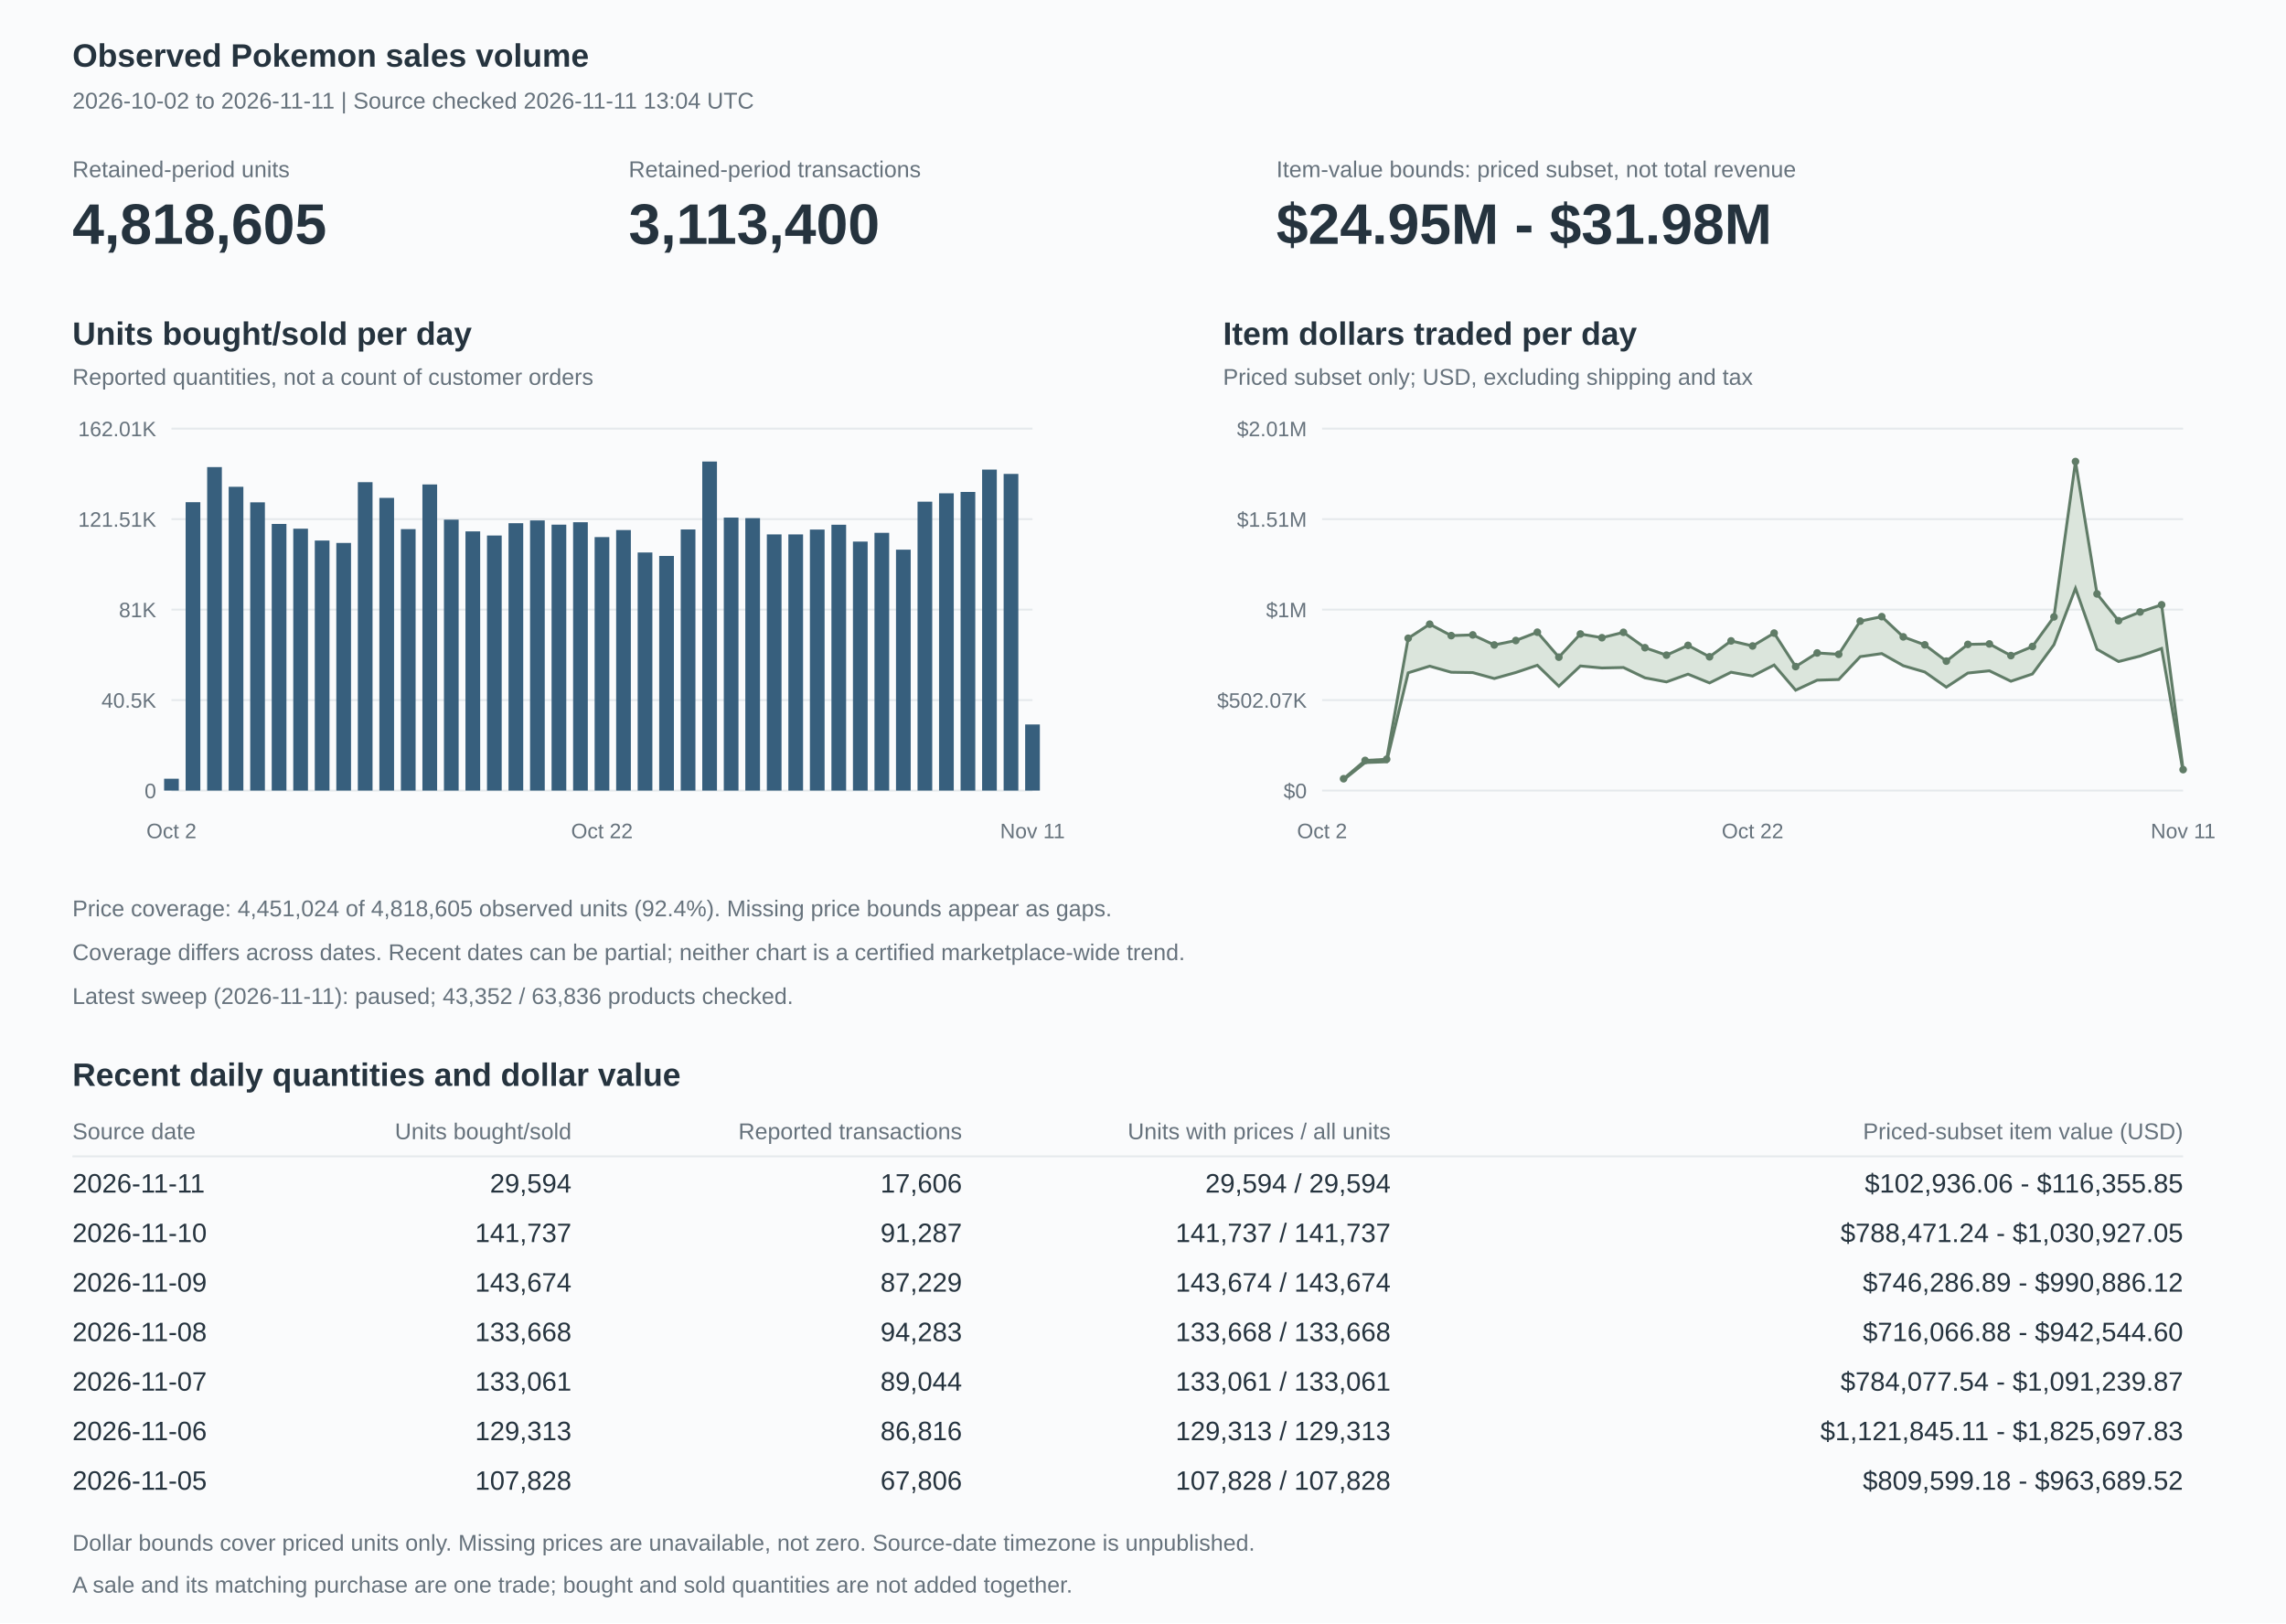
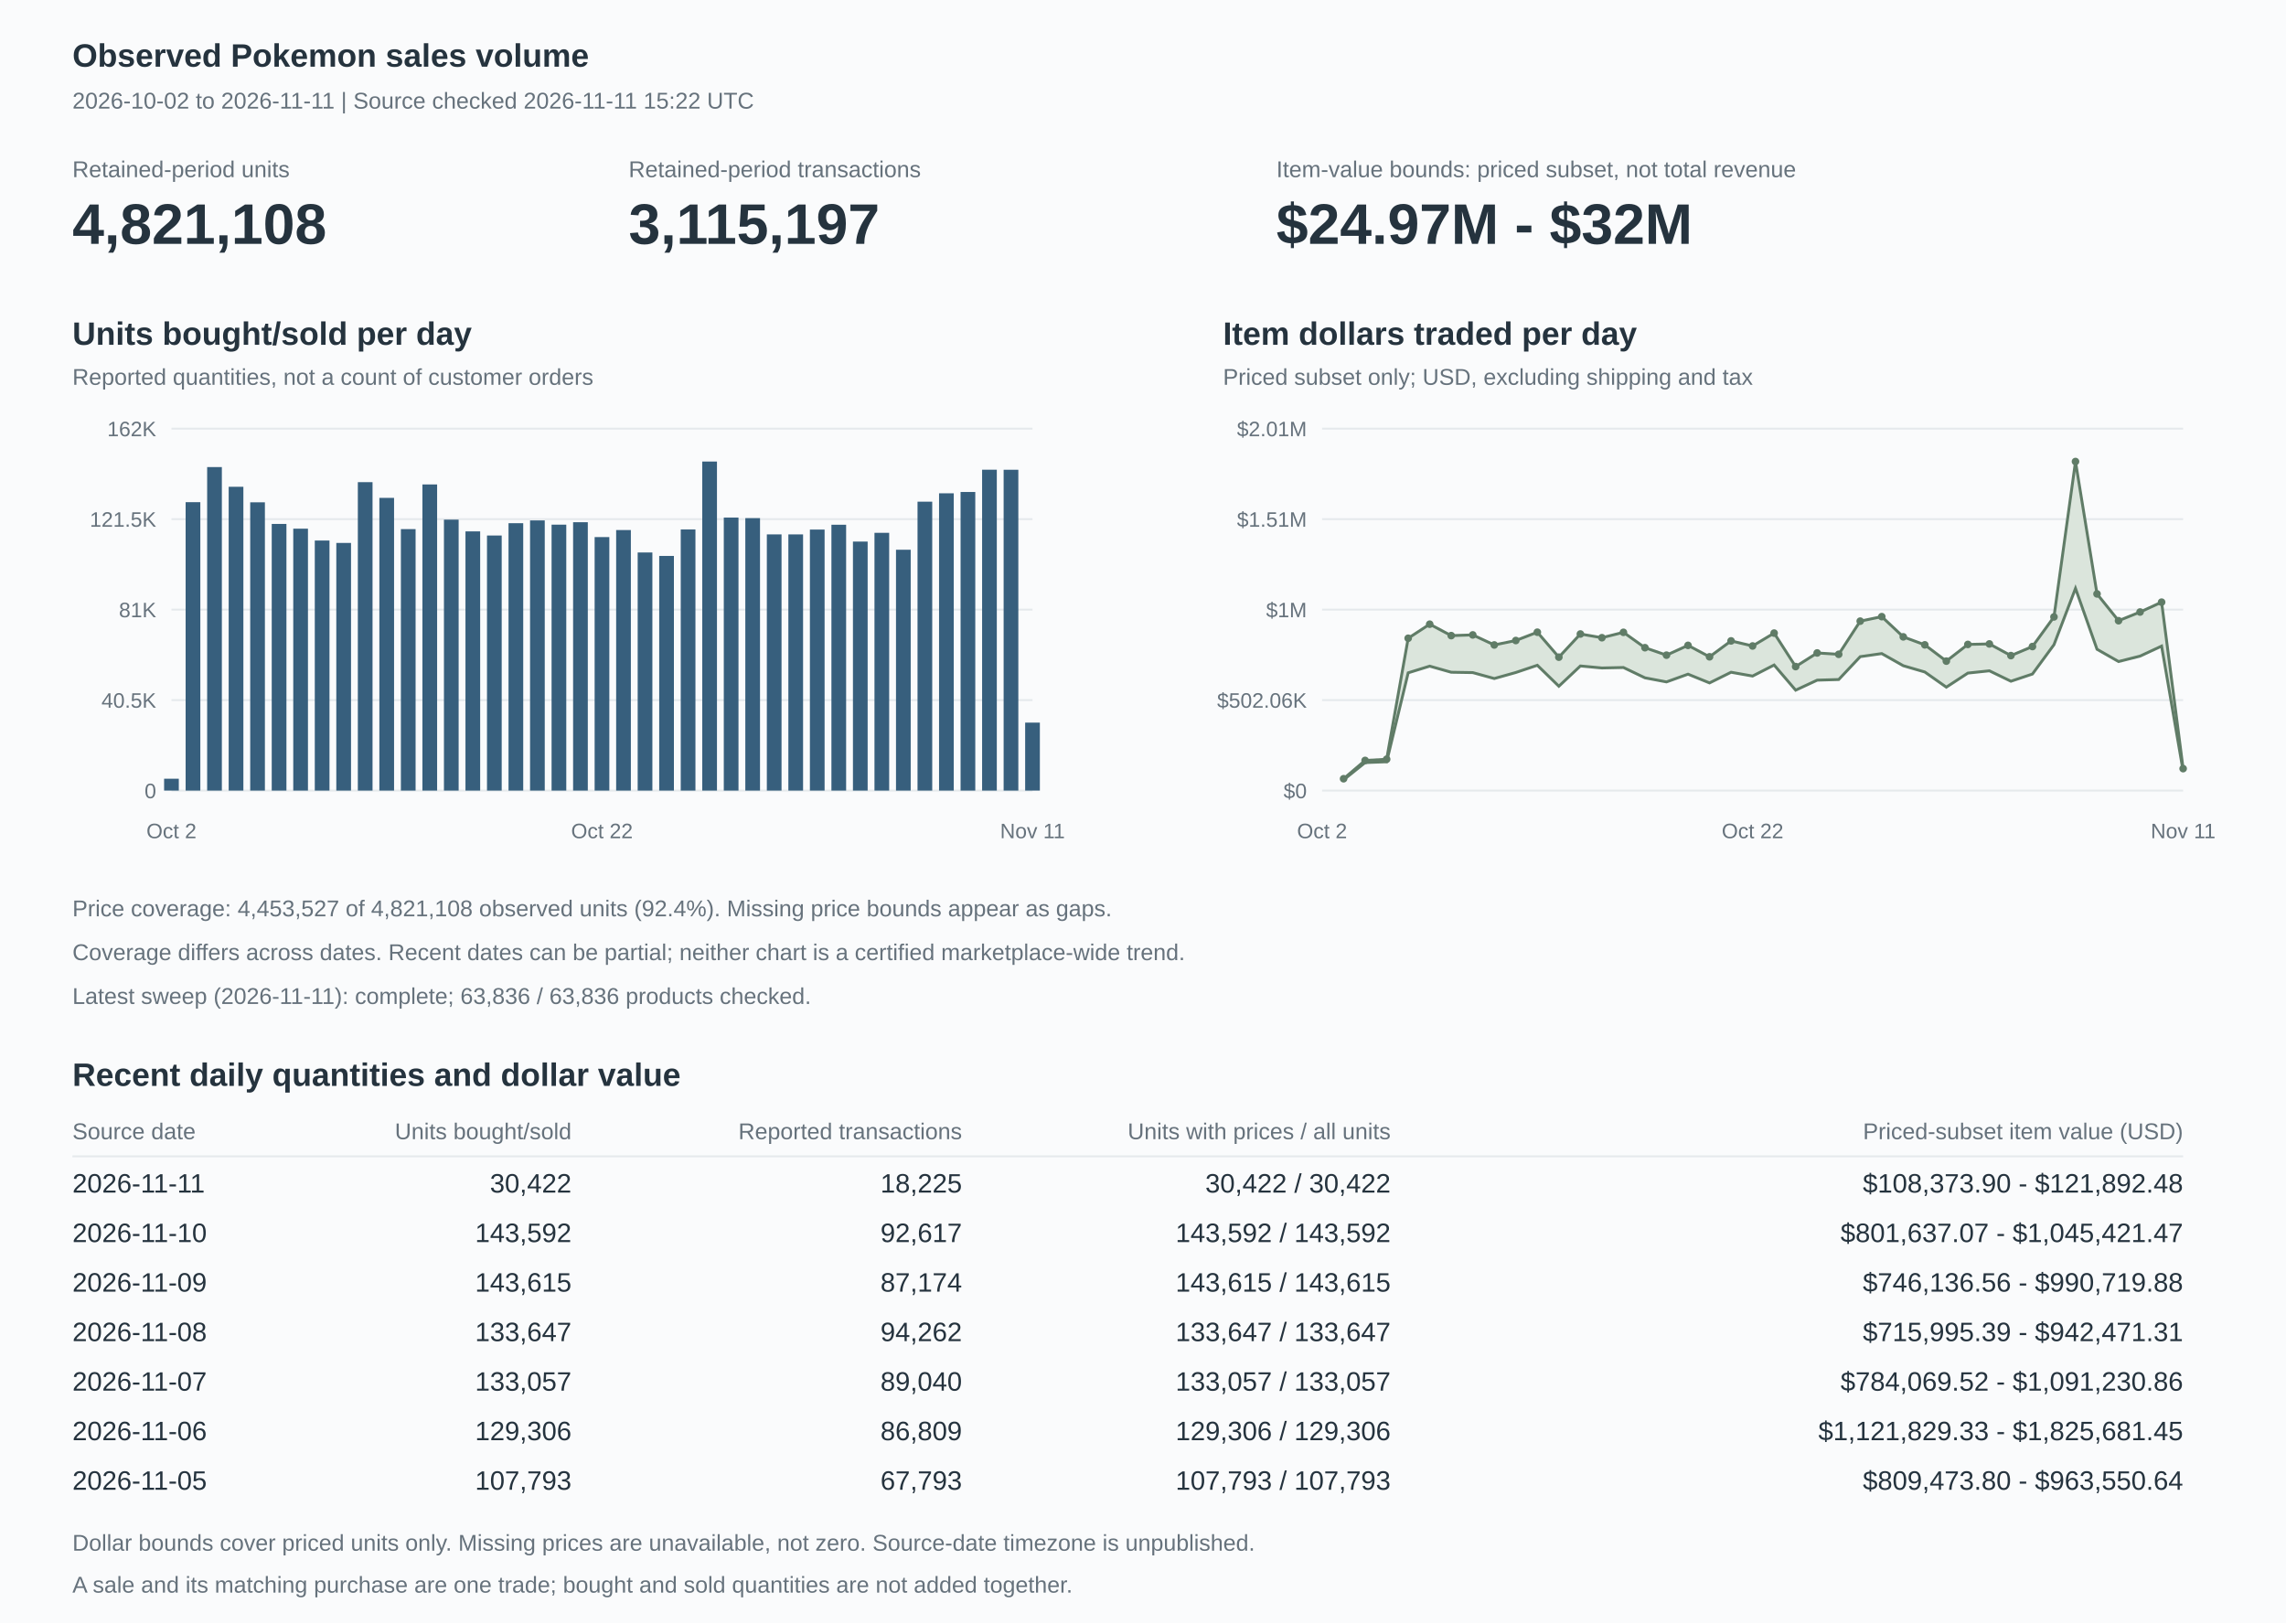
<svg xmlns="http://www.w3.org/2000/svg" width="1200" height="852" viewBox="0 0 1200 852" role="img" aria-labelledby="title description">
  <style>text{font-family:Arial,Helvetica,sans-serif;fill:#25333e;font-size:14px}.heading{font-size:17px;font-weight:600}.muted{fill:#66727c;font-size:12px}.axis{fill:#66727c;font-size:11px}.value{font-size:30px;font-weight:600}.grid{stroke:#e5e9ec;stroke-width:1}</style>
  <rect width="1200" height="852" fill="#fafbfc" />
  <text x="38" y="35" class="heading">Observed Pokemon sales volume</text>
-   <text x="38" y="57" class="muted">2026-10-02 to 2026-11-11 | Source checked 2026-11-11 13:04 UTC</text>
+   <text x="38" y="57" class="muted">2026-10-02 to 2026-11-11 | Source checked 2026-11-11 15:22 UTC</text>
  <text x="38" y="93" class="muted">Retained-period units</text>
-   <text x="38" y="128" class="value">4,818,605</text>
+   <text x="38" y="128" class="value">4,821,108</text>
  <text x="330" y="93" class="muted">Retained-period transactions</text>
-   <text x="330" y="128" class="value">3,113,400</text>
+   <text x="330" y="128" class="value">3,115,197</text>
  <text x="670" y="93" class="muted">Item-value bounds: priced subset, not total revenue</text>
-   <text x="670" y="128" class="value">$24.95M - $31.98M</text>
+   <text x="670" y="128" class="value">$24.97M - $32M</text>
  <text x="38" y="181" class="heading">Units bought/sold per day</text>
  <text x="38" y="202" class="muted">Reported quantities, not a count of customer orders</text>
  <path d="M90,415h452" class="grid" />
  <text x="82" y="419" text-anchor="end" class="axis">0</text>
  <path d="M90,367.5h452" class="grid" />
  <text x="82" y="371.5" text-anchor="end" class="axis">40.5K</text>
  <path d="M90,320h452" class="grid" />
  <text x="82" y="324" text-anchor="end" class="axis">81K</text>
  <path d="M90,272.5h452" class="grid" />
-   <text x="82" y="276.5" text-anchor="end" class="axis">121.51K</text>
+   <text x="82" y="276.5" text-anchor="end" class="axis">121.5K</text>
  <path d="M90,225h452" class="grid" />
-   <text x="82" y="229" text-anchor="end" class="axis">162.01K</text>
+   <text x="82" y="229" text-anchor="end" class="axis">162K</text>
  <rect x="86.141" y="408.77" width="7.717" height="6.23" fill="#375f7d" />
-   <rect x="97.441" y="263.613" width="7.717" height="151.387" fill="#375f7d" />
-   <rect x="108.741" y="245.187" width="7.717" height="169.813" fill="#375f7d" />
-   <rect x="120.041" y="255.529" width="7.717" height="159.471" fill="#375f7d" />
-   <rect x="131.341" y="263.689" width="7.717" height="151.311" fill="#375f7d" />
-   <rect x="142.641" y="275.031" width="7.717" height="139.969" fill="#375f7d" />
-   <rect x="153.941" y="277.522" width="7.717" height="137.478" fill="#375f7d" />
-   <rect x="165.241" y="283.744" width="7.717" height="131.256" fill="#375f7d" />
-   <rect x="176.541" y="285.007" width="7.717" height="129.993" fill="#375f7d" />
-   <rect x="187.841" y="253.105" width="7.717" height="161.895" fill="#375f7d" />
-   <rect x="199.141" y="261.356" width="7.717" height="153.644" fill="#375f7d" />
-   <rect x="210.441" y="277.753" width="7.717" height="137.247" fill="#375f7d" />
-   <rect x="221.741" y="254.302" width="7.717" height="160.698" fill="#375f7d" />
-   <rect x="233.041" y="272.773" width="7.717" height="142.227" fill="#375f7d" />
-   <rect x="244.341" y="278.94" width="7.717" height="136.06" fill="#375f7d" />
-   <rect x="255.641" y="281.11" width="7.717" height="133.89" fill="#375f7d" />
-   <rect x="266.941" y="274.641" width="7.717" height="140.359" fill="#375f7d" />
-   <rect x="278.241" y="273.183" width="7.717" height="141.817" fill="#375f7d" />
-   <rect x="289.541" y="275.41" width="7.717" height="139.59" fill="#375f7d" />
-   <rect x="300.841" y="274.129" width="7.717" height="140.871" fill="#375f7d" />
-   <rect x="312.141" y="281.936" width="7.717" height="133.064" fill="#375f7d" />
-   <rect x="323.441" y="278.239" width="7.717" height="136.761" fill="#375f7d" />
-   <rect x="334.741" y="290.013" width="7.717" height="124.987" fill="#375f7d" />
-   <rect x="346.041" y="291.827" width="7.717" height="123.173" fill="#375f7d" />
+   <rect x="97.441" y="263.606" width="7.717" height="151.394" fill="#375f7d" />
+   <rect x="108.741" y="245.179" width="7.717" height="169.821" fill="#375f7d" />
+   <rect x="120.041" y="255.521" width="7.717" height="159.479" fill="#375f7d" />
+   <rect x="131.341" y="263.682" width="7.717" height="151.318" fill="#375f7d" />
+   <rect x="142.641" y="275.024" width="7.717" height="139.976" fill="#375f7d" />
+   <rect x="153.941" y="277.516" width="7.717" height="137.484" fill="#375f7d" />
+   <rect x="165.241" y="283.737" width="7.717" height="131.263" fill="#375f7d" />
+   <rect x="176.541" y="285.001" width="7.717" height="129.999" fill="#375f7d" />
+   <rect x="187.841" y="253.097" width="7.717" height="161.903" fill="#375f7d" />
+   <rect x="199.141" y="261.349" width="7.717" height="153.651" fill="#375f7d" />
+   <rect x="210.441" y="277.747" width="7.717" height="137.253" fill="#375f7d" />
+   <rect x="221.741" y="254.297" width="7.717" height="160.703" fill="#375f7d" />
+   <rect x="233.041" y="272.768" width="7.717" height="142.232" fill="#375f7d" />
+   <rect x="244.341" y="278.937" width="7.717" height="136.063" fill="#375f7d" />
+   <rect x="255.641" y="281.103" width="7.717" height="133.897" fill="#375f7d" />
+   <rect x="266.941" y="274.639" width="7.717" height="140.361" fill="#375f7d" />
+   <rect x="278.241" y="273.18" width="7.717" height="141.82" fill="#375f7d" />
+   <rect x="289.541" y="275.406" width="7.717" height="139.594" fill="#375f7d" />
+   <rect x="300.841" y="274.125" width="7.717" height="140.875" fill="#375f7d" />
+   <rect x="312.141" y="281.93" width="7.717" height="133.07" fill="#375f7d" />
+   <rect x="323.441" y="278.236" width="7.717" height="136.764" fill="#375f7d" />
+   <rect x="334.741" y="290.008" width="7.717" height="124.992" fill="#375f7d" />
+   <rect x="346.041" y="291.821" width="7.717" height="123.179" fill="#375f7d" />
  <rect x="357.341" y="277.931" width="7.717" height="137.069" fill="#375f7d" />
  <rect x="368.641" y="242.273" width="7.717" height="172.727" fill="#375f7d" />
-   <rect x="379.941" y="271.699" width="7.717" height="143.301" fill="#375f7d" />
-   <rect x="391.241" y="271.984" width="7.717" height="143.016" fill="#375f7d" />
-   <rect x="402.541" y="280.52" width="7.717" height="134.48" fill="#375f7d" />
-   <rect x="413.841" y="280.526" width="7.717" height="134.474" fill="#375f7d" />
-   <rect x="425.141" y="277.985" width="7.717" height="137.015" fill="#375f7d" />
-   <rect x="436.441" y="275.452" width="7.717" height="139.548" fill="#375f7d" />
-   <rect x="447.741" y="284.289" width="7.717" height="130.711" fill="#375f7d" />
-   <rect x="459.041" y="279.691" width="7.717" height="135.309" fill="#375f7d" />
-   <rect x="470.341" y="288.54" width="7.717" height="126.46" fill="#375f7d" />
-   <rect x="481.641" y="263.343" width="7.717" height="151.657" fill="#375f7d" />
-   <rect x="492.941" y="258.947" width="7.717" height="156.053" fill="#375f7d" />
-   <rect x="504.241" y="258.236" width="7.717" height="156.764" fill="#375f7d" />
-   <rect x="515.541" y="246.501" width="7.717" height="168.499" fill="#375f7d" />
-   <rect x="526.841" y="248.772" width="7.717" height="166.228" fill="#375f7d" />
-   <rect x="538.141" y="380.292" width="7.717" height="34.708" fill="#375f7d" />
+   <rect x="379.941" y="271.692" width="7.717" height="143.308" fill="#375f7d" />
+   <rect x="391.241" y="271.977" width="7.717" height="143.023" fill="#375f7d" />
+   <rect x="402.541" y="280.518" width="7.717" height="134.482" fill="#375f7d" />
+   <rect x="413.841" y="280.522" width="7.717" height="134.478" fill="#375f7d" />
+   <rect x="425.141" y="277.986" width="7.717" height="137.014" fill="#375f7d" />
+   <rect x="436.441" y="275.449" width="7.717" height="139.551" fill="#375f7d" />
+   <rect x="447.741" y="284.283" width="7.717" height="130.717" fill="#375f7d" />
+   <rect x="459.041" y="279.692" width="7.717" height="135.308" fill="#375f7d" />
+   <rect x="470.341" y="288.575" width="7.717" height="126.425" fill="#375f7d" />
+   <rect x="481.641" y="263.344" width="7.717" height="151.656" fill="#375f7d" />
+   <rect x="492.941" y="258.945" width="7.717" height="156.055" fill="#375f7d" />
+   <rect x="504.241" y="258.253" width="7.717" height="156.747" fill="#375f7d" />
+   <rect x="515.541" y="246.562" width="7.717" height="168.438" fill="#375f7d" />
+   <rect x="526.841" y="246.589" width="7.717" height="168.411" fill="#375f7d" />
+   <rect x="538.141" y="379.32" width="7.717" height="35.68" fill="#375f7d" />
  <text x="90" y="440" text-anchor="middle" class="axis">Oct 2</text>
  <text x="316" y="440" text-anchor="middle" class="axis">Oct 22</text>
  <text x="542" y="440" text-anchor="middle" class="axis">Nov 11</text>
  <text x="642" y="181" class="heading">Item dollars traded per day</text>
  <text x="642" y="202" class="muted">Priced subset only; USD, excluding shipping and tax</text>
  <path d="M694,415h452" class="grid" />
  <text x="686" y="419" text-anchor="end" class="axis">$0</text>
  <path d="M694,367.5h452" class="grid" />
-   <text x="686" y="371.5" text-anchor="end" class="axis">$502.07K</text>
+   <text x="686" y="371.5" text-anchor="end" class="axis">$502.06K</text>
  <path d="M694,320h452" class="grid" />
  <text x="686" y="324" text-anchor="end" class="axis">$1M</text>
  <path d="M694,272.5h452" class="grid" />
  <text x="686" y="276.5" text-anchor="end" class="axis">$1.51M</text>
  <path d="M694,225h452" class="grid" />
  <text x="686" y="229" text-anchor="end" class="axis">$2.01M</text>
-   <polygon points="705.3,408.776 716.6,399.177 727.9,398.545 739.2,335.041 750.5,327.658 761.8,333.656 773.1,333.283 784.4,338.553 795.7,336.229 807,331.865 818.3,344.966 829.6,332.8 840.9,334.753 852.2,331.927 863.5,339.995 874.8,343.907 886.1,338.77 897.4,344.775 908.7,336.425 920,339.088 931.3,332.332 942.6,349.907 953.9,342.752 965.2,343.461 976.5,326.056 987.8,323.698 999.1,334.305 1010.4,338.494 1021.7,347.042 1033,338.26 1044.3,338.01 1055.6,344.144 1066.9,339.356 1078.2,323.826 1089.5,242.273 1100.8,311.759 1112.1,325.827 1123.4,321.253 1134.7,317.465 1146,403.992 1146,405.261 1134.7,340.404 1123.4,344.395 1112.1,347.254 1100.8,340.819 1089.5,308.863 1078.2,338.405 1066.9,353.785 1055.6,357.597 1044.3,352.123 1033,353.305 1021.7,360.707 1010.4,352.747 999.1,349.455 987.8,343.082 976.5,344.693 965.2,356.699 953.9,357.033 942.6,362.293 931.3,349.081 920,354.88 908.7,352.875 897.4,358.479 886.1,353.885 874.8,357.95 863.5,355.808 852.2,350.388 840.9,350.641 829.6,349.576 818.3,360.223 807,349.218 795.7,353.012 784.4,356.176 773.1,353.065 761.8,352.884 750.5,349.678 739.2,353.18 727.9,399.878 716.6,400.302 705.3,409.354" fill="#dbe5dc" />
-   <polyline points="705.3,409.354 716.6,400.302 727.9,399.878 739.2,353.18 750.5,349.678 761.8,352.884 773.1,353.065 784.4,356.176 795.7,353.012 807,349.218 818.3,360.223 829.6,349.576 840.9,350.641 852.2,350.388 863.5,355.808 874.8,357.95 886.1,353.885 897.4,358.479 908.7,352.875 920,354.88 931.3,349.081 942.6,362.293 953.9,357.033 965.2,356.699 976.5,344.693 987.8,343.082 999.1,349.455 1010.4,352.747 1021.7,360.707 1033,353.305 1044.3,352.123 1055.6,357.597 1066.9,353.785 1078.2,338.405 1089.5,308.863 1100.8,340.819 1112.1,347.254 1123.4,344.395 1134.7,340.404 1146,405.261" fill="none" stroke="#607c67" stroke-width="1.5" />
-   <polyline points="705.3,408.776 716.6,399.177 727.9,398.545 739.2,335.041 750.5,327.658 761.8,333.656 773.1,333.283 784.4,338.553 795.7,336.229 807,331.865 818.3,344.966 829.6,332.8 840.9,334.753 852.2,331.927 863.5,339.995 874.8,343.907 886.1,338.77 897.4,344.775 908.7,336.425 920,339.088 931.3,332.332 942.6,349.907 953.9,342.752 965.2,343.461 976.5,326.056 987.8,323.698 999.1,334.305 1010.4,338.494 1021.7,347.042 1033,338.26 1044.3,338.01 1055.6,344.144 1066.9,339.356 1078.2,323.826 1089.5,242.273 1100.8,311.759 1112.1,325.827 1123.4,321.253 1134.7,317.465 1146,403.992" fill="none" stroke="#607c67" stroke-width="1.5" />
+   <polygon points="705.3,408.776 716.6,399.177 727.9,398.545 739.2,335.04 750.5,327.657 761.8,333.655 773.1,333.282 784.4,338.552 795.7,336.228 807,331.864 818.3,344.966 829.6,332.806 840.9,334.753 852.2,331.928 863.5,339.994 874.8,343.907 886.1,338.769 897.4,344.776 908.7,336.427 920,339.087 931.3,332.332 942.6,349.907 953.9,342.752 965.2,343.462 976.5,326.057 987.8,323.697 999.1,334.304 1010.4,338.493 1021.7,347.042 1033,338.275 1044.3,338.012 1055.6,344.143 1066.9,339.388 1078.2,323.839 1089.5,242.273 1100.8,311.759 1112.1,325.833 1123.4,321.268 1134.7,316.093 1146,403.468 1146,404.747 1134.7,339.157 1123.4,344.408 1112.1,347.26 1100.8,340.819 1089.5,308.864 1078.2,338.416 1066.9,353.816 1055.6,357.596 1044.3,352.124 1033,353.32 1021.7,360.708 1010.4,352.747 999.1,349.455 987.8,343.082 976.5,344.693 965.2,356.699 953.9,357.033 942.6,362.292 931.3,349.08 920,354.879 908.7,352.876 897.4,358.48 886.1,353.884 874.8,357.95 863.5,355.807 852.2,350.388 840.9,350.64 829.6,349.581 818.3,360.222 807,349.218 795.7,353.011 784.4,356.175 773.1,353.065 761.8,352.883 750.5,349.677 739.2,353.18 727.9,399.877 716.6,400.302 705.3,409.354" fill="#dbe5dc" />
+   <polyline points="705.3,409.354 716.6,400.302 727.9,399.877 739.2,353.18 750.5,349.677 761.8,352.883 773.1,353.065 784.4,356.175 795.7,353.011 807,349.218 818.3,360.222 829.6,349.581 840.9,350.64 852.2,350.388 863.5,355.807 874.8,357.95 886.1,353.884 897.4,358.48 908.7,352.876 920,354.879 931.3,349.08 942.6,362.292 953.9,357.033 965.2,356.699 976.5,344.693 987.8,343.082 999.1,349.455 1010.4,352.747 1021.7,360.708 1033,353.32 1044.3,352.124 1055.6,357.596 1066.9,353.816 1078.2,338.416 1089.5,308.864 1100.8,340.819 1112.1,347.26 1123.4,344.408 1134.7,339.157 1146,404.747" fill="none" stroke="#607c67" stroke-width="1.5" />
+   <polyline points="705.3,408.776 716.6,399.177 727.9,398.545 739.2,335.04 750.5,327.657 761.8,333.655 773.1,333.282 784.4,338.552 795.7,336.228 807,331.864 818.3,344.966 829.6,332.806 840.9,334.753 852.2,331.928 863.5,339.994 874.8,343.907 886.1,338.769 897.4,344.776 908.7,336.427 920,339.087 931.3,332.332 942.6,349.907 953.9,342.752 965.2,343.462 976.5,326.057 987.8,323.697 999.1,334.304 1010.4,338.493 1021.7,347.042 1033,338.275 1044.3,338.012 1055.6,344.143 1066.9,339.388 1078.2,323.839 1089.5,242.273 1100.8,311.759 1112.1,325.833 1123.4,321.268 1134.7,316.093 1146,403.468" fill="none" stroke="#607c67" stroke-width="1.5" />
  <circle cx="705.3" cy="408.776" r="2" fill="#607c67" />
  <circle cx="716.6" cy="399.177" r="2" fill="#607c67" />
  <circle cx="727.9" cy="398.545" r="2" fill="#607c67" />
-   <circle cx="739.2" cy="335.041" r="2" fill="#607c67" />
-   <circle cx="750.5" cy="327.658" r="2" fill="#607c67" />
-   <circle cx="761.8" cy="333.656" r="2" fill="#607c67" />
-   <circle cx="773.1" cy="333.283" r="2" fill="#607c67" />
-   <circle cx="784.4" cy="338.553" r="2" fill="#607c67" />
-   <circle cx="795.7" cy="336.229" r="2" fill="#607c67" />
-   <circle cx="807" cy="331.865" r="2" fill="#607c67" />
+   <circle cx="739.2" cy="335.04" r="2" fill="#607c67" />
+   <circle cx="750.5" cy="327.657" r="2" fill="#607c67" />
+   <circle cx="761.8" cy="333.655" r="2" fill="#607c67" />
+   <circle cx="773.1" cy="333.282" r="2" fill="#607c67" />
+   <circle cx="784.4" cy="338.552" r="2" fill="#607c67" />
+   <circle cx="795.7" cy="336.228" r="2" fill="#607c67" />
+   <circle cx="807" cy="331.864" r="2" fill="#607c67" />
  <circle cx="818.3" cy="344.966" r="2" fill="#607c67" />
-   <circle cx="829.6" cy="332.8" r="2" fill="#607c67" />
+   <circle cx="829.6" cy="332.806" r="2" fill="#607c67" />
  <circle cx="840.9" cy="334.753" r="2" fill="#607c67" />
-   <circle cx="852.2" cy="331.927" r="2" fill="#607c67" />
-   <circle cx="863.5" cy="339.995" r="2" fill="#607c67" />
+   <circle cx="852.2" cy="331.928" r="2" fill="#607c67" />
+   <circle cx="863.5" cy="339.994" r="2" fill="#607c67" />
  <circle cx="874.8" cy="343.907" r="2" fill="#607c67" />
-   <circle cx="886.1" cy="338.77" r="2" fill="#607c67" />
-   <circle cx="897.4" cy="344.775" r="2" fill="#607c67" />
-   <circle cx="908.7" cy="336.425" r="2" fill="#607c67" />
-   <circle cx="920" cy="339.088" r="2" fill="#607c67" />
+   <circle cx="886.1" cy="338.769" r="2" fill="#607c67" />
+   <circle cx="897.4" cy="344.776" r="2" fill="#607c67" />
+   <circle cx="908.7" cy="336.427" r="2" fill="#607c67" />
+   <circle cx="920" cy="339.087" r="2" fill="#607c67" />
  <circle cx="931.3" cy="332.332" r="2" fill="#607c67" />
  <circle cx="942.6" cy="349.907" r="2" fill="#607c67" />
  <circle cx="953.9" cy="342.752" r="2" fill="#607c67" />
-   <circle cx="965.2" cy="343.461" r="2" fill="#607c67" />
-   <circle cx="976.5" cy="326.056" r="2" fill="#607c67" />
-   <circle cx="987.8" cy="323.698" r="2" fill="#607c67" />
-   <circle cx="999.1" cy="334.305" r="2" fill="#607c67" />
-   <circle cx="1010.4" cy="338.494" r="2" fill="#607c67" />
+   <circle cx="965.2" cy="343.462" r="2" fill="#607c67" />
+   <circle cx="976.5" cy="326.057" r="2" fill="#607c67" />
+   <circle cx="987.8" cy="323.697" r="2" fill="#607c67" />
+   <circle cx="999.1" cy="334.304" r="2" fill="#607c67" />
+   <circle cx="1010.4" cy="338.493" r="2" fill="#607c67" />
  <circle cx="1021.7" cy="347.042" r="2" fill="#607c67" />
-   <circle cx="1033" cy="338.26" r="2" fill="#607c67" />
-   <circle cx="1044.3" cy="338.01" r="2" fill="#607c67" />
-   <circle cx="1055.6" cy="344.144" r="2" fill="#607c67" />
-   <circle cx="1066.9" cy="339.356" r="2" fill="#607c67" />
-   <circle cx="1078.2" cy="323.826" r="2" fill="#607c67" />
+   <circle cx="1033" cy="338.275" r="2" fill="#607c67" />
+   <circle cx="1044.3" cy="338.012" r="2" fill="#607c67" />
+   <circle cx="1055.6" cy="344.143" r="2" fill="#607c67" />
+   <circle cx="1066.9" cy="339.388" r="2" fill="#607c67" />
+   <circle cx="1078.2" cy="323.839" r="2" fill="#607c67" />
  <circle cx="1089.5" cy="242.273" r="2" fill="#607c67" />
  <circle cx="1100.8" cy="311.759" r="2" fill="#607c67" />
-   <circle cx="1112.1" cy="325.827" r="2" fill="#607c67" />
-   <circle cx="1123.4" cy="321.253" r="2" fill="#607c67" />
-   <circle cx="1134.7" cy="317.465" r="2" fill="#607c67" />
-   <circle cx="1146" cy="403.992" r="2" fill="#607c67" />
+   <circle cx="1112.1" cy="325.833" r="2" fill="#607c67" />
+   <circle cx="1123.4" cy="321.268" r="2" fill="#607c67" />
+   <circle cx="1134.7" cy="316.093" r="2" fill="#607c67" />
+   <circle cx="1146" cy="403.468" r="2" fill="#607c67" />
  <text x="694" y="440" text-anchor="middle" class="axis">Oct 2</text>
  <text x="920" y="440" text-anchor="middle" class="axis">Oct 22</text>
  <text x="1146" y="440" text-anchor="middle" class="axis">Nov 11</text>
-   <text x="38" y="481" class="muted">Price coverage: 4,451,024 of 4,818,605 observed units (92.4%). Missing price bounds appear as gaps.</text>
+   <text x="38" y="481" class="muted">Price coverage: 4,453,527 of 4,821,108 observed units (92.4%). Missing price bounds appear as gaps.</text>
  <text x="38" y="504" class="muted">Coverage differs across dates. Recent dates can be partial; neither chart is a certified marketplace-wide trend.</text>
-   <text x="38" y="527" class="muted">Latest sweep (2026-11-11): paused; 43,352 / 63,836 products checked.</text>
+   <text x="38" y="527" class="muted">Latest sweep (2026-11-11): complete; 63,836 / 63,836 products checked.</text>
  <text x="38" y="570" class="heading">Recent daily quantities and dollar value</text>
  <text x="38" y="598" class="muted">Source date</text>
  <text x="300" y="598" text-anchor="end" class="muted">Units bought/sold</text>
  <text x="505" y="598" text-anchor="end" class="muted">Reported transactions</text>
  <text x="730" y="598" text-anchor="end" class="muted">Units with prices / all units</text>
  <text x="1146" y="598" text-anchor="end" class="muted">Priced-subset item value (USD)</text>
  <path d="M38,607h1108" class="grid" />
  <text x="38" y="626">2026-11-11</text>
-   <text x="300" y="626" text-anchor="end">29,594</text>
-   <text x="505" y="626" text-anchor="end">17,606</text>
-   <text x="730" y="626" text-anchor="end">29,594 / 29,594</text>
-   <text x="1146" y="626" text-anchor="end">$102,936.06 - $116,355.85</text>
+   <text x="300" y="626" text-anchor="end">30,422</text>
+   <text x="505" y="626" text-anchor="end">18,225</text>
+   <text x="730" y="626" text-anchor="end">30,422 / 30,422</text>
+   <text x="1146" y="626" text-anchor="end">$108,373.90 - $121,892.48</text>
  <text x="38" y="652">2026-11-10</text>
-   <text x="300" y="652" text-anchor="end">141,737</text>
-   <text x="505" y="652" text-anchor="end">91,287</text>
-   <text x="730" y="652" text-anchor="end">141,737 / 141,737</text>
-   <text x="1146" y="652" text-anchor="end">$788,471.24 - $1,030,927.05</text>
+   <text x="300" y="652" text-anchor="end">143,592</text>
+   <text x="505" y="652" text-anchor="end">92,617</text>
+   <text x="730" y="652" text-anchor="end">143,592 / 143,592</text>
+   <text x="1146" y="652" text-anchor="end">$801,637.07 - $1,045,421.47</text>
  <text x="38" y="678">2026-11-09</text>
-   <text x="300" y="678" text-anchor="end">143,674</text>
-   <text x="505" y="678" text-anchor="end">87,229</text>
-   <text x="730" y="678" text-anchor="end">143,674 / 143,674</text>
-   <text x="1146" y="678" text-anchor="end">$746,286.89 - $990,886.12</text>
+   <text x="300" y="678" text-anchor="end">143,615</text>
+   <text x="505" y="678" text-anchor="end">87,174</text>
+   <text x="730" y="678" text-anchor="end">143,615 / 143,615</text>
+   <text x="1146" y="678" text-anchor="end">$746,136.56 - $990,719.88</text>
  <text x="38" y="704">2026-11-08</text>
-   <text x="300" y="704" text-anchor="end">133,668</text>
-   <text x="505" y="704" text-anchor="end">94,283</text>
-   <text x="730" y="704" text-anchor="end">133,668 / 133,668</text>
-   <text x="1146" y="704" text-anchor="end">$716,066.88 - $942,544.60</text>
+   <text x="300" y="704" text-anchor="end">133,647</text>
+   <text x="505" y="704" text-anchor="end">94,262</text>
+   <text x="730" y="704" text-anchor="end">133,647 / 133,647</text>
+   <text x="1146" y="704" text-anchor="end">$715,995.39 - $942,471.31</text>
  <text x="38" y="730">2026-11-07</text>
-   <text x="300" y="730" text-anchor="end">133,061</text>
-   <text x="505" y="730" text-anchor="end">89,044</text>
-   <text x="730" y="730" text-anchor="end">133,061 / 133,061</text>
-   <text x="1146" y="730" text-anchor="end">$784,077.54 - $1,091,239.87</text>
+   <text x="300" y="730" text-anchor="end">133,057</text>
+   <text x="505" y="730" text-anchor="end">89,040</text>
+   <text x="730" y="730" text-anchor="end">133,057 / 133,057</text>
+   <text x="1146" y="730" text-anchor="end">$784,069.52 - $1,091,230.86</text>
  <text x="38" y="756">2026-11-06</text>
-   <text x="300" y="756" text-anchor="end">129,313</text>
-   <text x="505" y="756" text-anchor="end">86,816</text>
-   <text x="730" y="756" text-anchor="end">129,313 / 129,313</text>
-   <text x="1146" y="756" text-anchor="end">$1,121,845.11 - $1,825,697.83</text>
+   <text x="300" y="756" text-anchor="end">129,306</text>
+   <text x="505" y="756" text-anchor="end">86,809</text>
+   <text x="730" y="756" text-anchor="end">129,306 / 129,306</text>
+   <text x="1146" y="756" text-anchor="end">$1,121,829.33 - $1,825,681.45</text>
  <text x="38" y="782">2026-11-05</text>
-   <text x="300" y="782" text-anchor="end">107,828</text>
-   <text x="505" y="782" text-anchor="end">67,806</text>
-   <text x="730" y="782" text-anchor="end">107,828 / 107,828</text>
-   <text x="1146" y="782" text-anchor="end">$809,599.18 - $963,689.52</text>
+   <text x="300" y="782" text-anchor="end">107,793</text>
+   <text x="505" y="782" text-anchor="end">67,793</text>
+   <text x="730" y="782" text-anchor="end">107,793 / 107,793</text>
+   <text x="1146" y="782" text-anchor="end">$809,473.80 - $963,550.64</text>
  <text x="38" y="814" class="muted">Dollar bounds cover priced units only. Missing prices are unavailable, not zero. Source-date timezone is unpublished.</text>
  <text x="38" y="836" class="muted">A sale and its matching purchase are one trade; bought and sold quantities are not added together.</text>
</svg>
